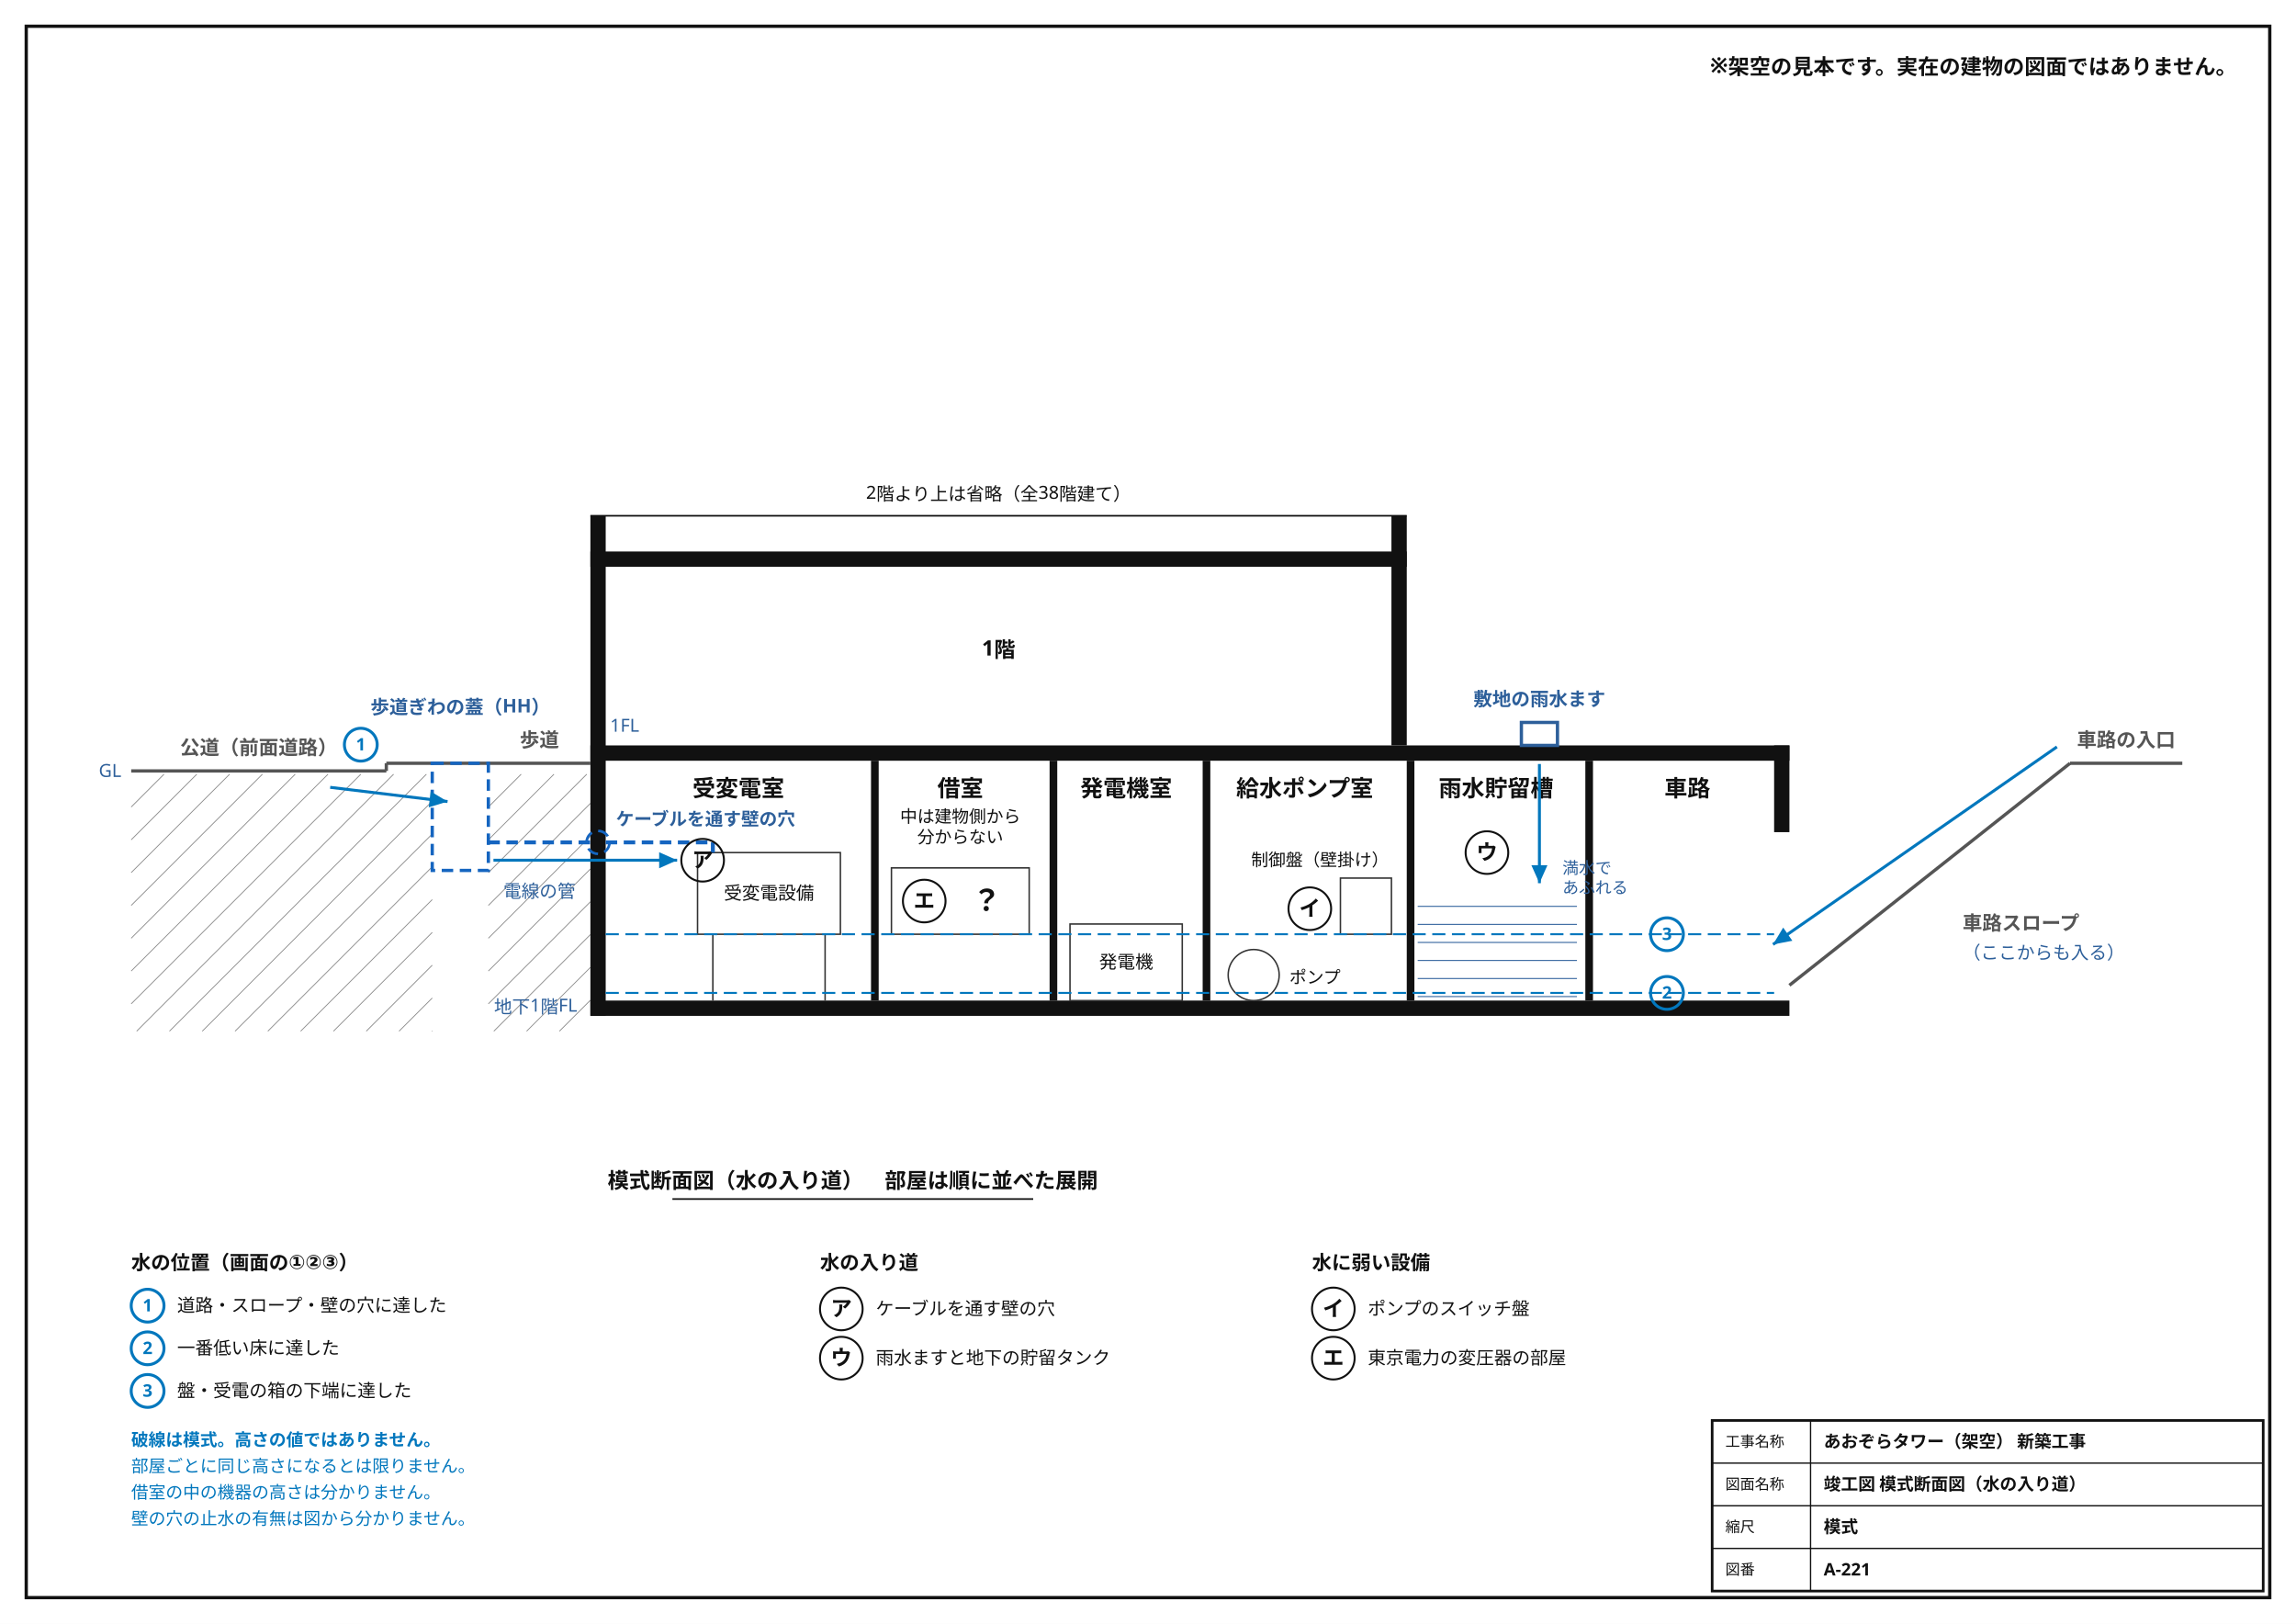
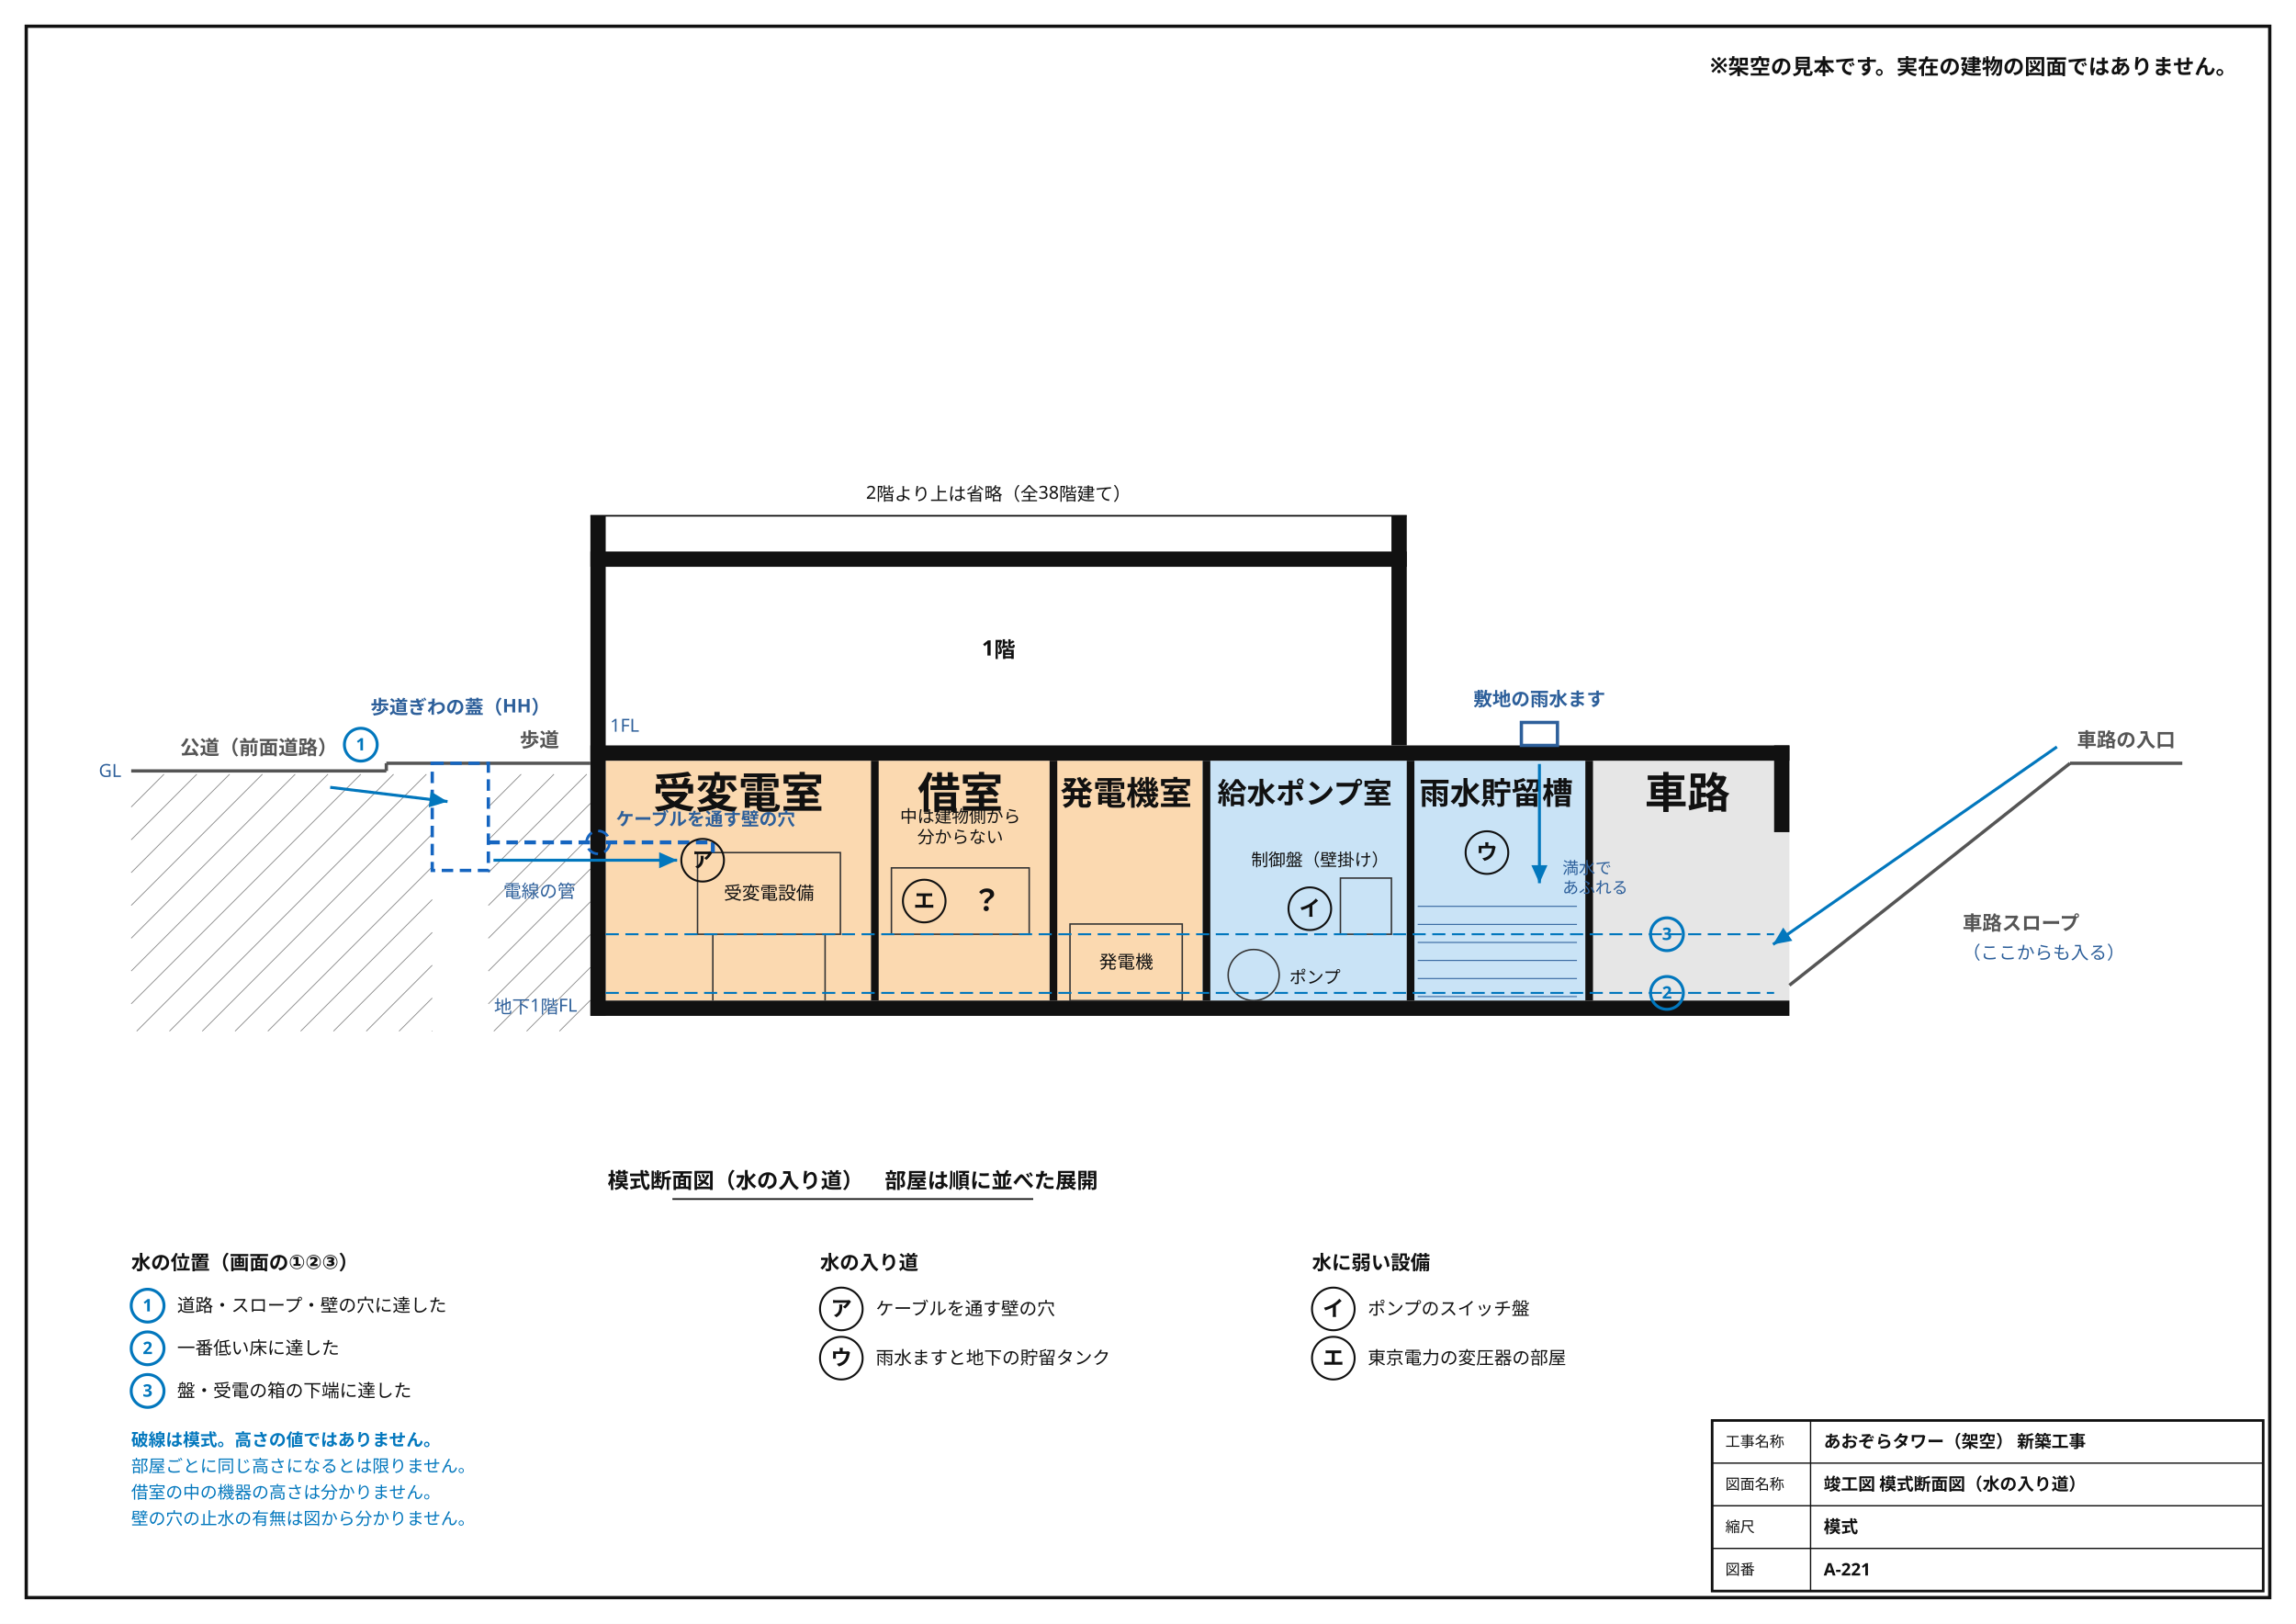
<svg xmlns="http://www.w3.org/2000/svg" viewBox="0 0 1400 990" width="1400" height="990">
  <rect width="1400" height="990" fill="#ffffff" />
  <polygon points="16.00,16.00 1384.00,16.00 1384.00,974.00 16.00,974.00" stroke="#111111" stroke-width="2" fill="none" />
  <text x="1364.00" y="44.33" font-size="13" text-anchor="end" fill="#111111" font-family="Hiragino Sans, Yu Gothic, Noto Sans JP, sans-serif" font-weight="600">※架空の見本です。実在の建物の図面ではありません。</text>
  <polygon points="1044.00,866.00 1380.00,866.00 1380.00,970.00 1044.00,970.00" stroke="#111111" stroke-width="1.6" fill="none" />
  <text x="1052.00" y="882.00" font-size="9" text-anchor="start" fill="#111111" font-family="Hiragino Sans, Yu Gothic, Noto Sans JP, sans-serif">工事名称</text>
  <text x="1112.00" y="882.50" font-size="10.5" text-anchor="start" fill="#111111" font-family="Hiragino Sans, Yu Gothic, Noto Sans JP, sans-serif" font-weight="600">あおぞらタワー（架空） 新築工事</text>
  <line x1="1044.00" y1="892.00" x2="1380.00" y2="892.00" stroke="#111111" stroke-width="0.8" fill="none" />
  <text x="1052.00" y="908.00" font-size="9" text-anchor="start" fill="#111111" font-family="Hiragino Sans, Yu Gothic, Noto Sans JP, sans-serif">図面名称</text>
  <text x="1112.00" y="908.50" font-size="10.5" text-anchor="start" fill="#111111" font-family="Hiragino Sans, Yu Gothic, Noto Sans JP, sans-serif" font-weight="600">竣工図 模式断面図（水の入り道）</text>
  <line x1="1044.00" y1="918.00" x2="1380.00" y2="918.00" stroke="#111111" stroke-width="0.8" fill="none" />
  <text x="1052.00" y="934.00" font-size="9" text-anchor="start" fill="#111111" font-family="Hiragino Sans, Yu Gothic, Noto Sans JP, sans-serif">縮尺</text>
  <text x="1112.00" y="934.50" font-size="10.5" text-anchor="start" fill="#111111" font-family="Hiragino Sans, Yu Gothic, Noto Sans JP, sans-serif" font-weight="600">模式</text>
  <line x1="1044.00" y1="944.00" x2="1380.00" y2="944.00" stroke="#111111" stroke-width="0.8" fill="none" />
  <text x="1052.00" y="960.00" font-size="9" text-anchor="start" fill="#111111" font-family="Hiragino Sans, Yu Gothic, Noto Sans JP, sans-serif">図番</text>
  <text x="1112.00" y="960.50" font-size="10.5" text-anchor="start" fill="#111111" font-family="Hiragino Sans, Yu Gothic, Noto Sans JP, sans-serif" font-weight="600">A-221</text>
  <line x1="1104.00" y1="866.00" x2="1104.00" y2="970.00" stroke="#111111" stroke-width="0.8" fill="none" />
  <line x1="80.00" y1="470.00" x2="235.56" y2="470.00" stroke="#555555" stroke-width="2" fill="none" />
  <line x1="235.56" y1="470.00" x2="235.56" y2="465.33" stroke="#555555" stroke-width="2" fill="none" />
  <line x1="235.56" y1="465.33" x2="360.00" y2="465.33" stroke="#555555" stroke-width="2" fill="none" />
  <text x="157.78" y="460.00" font-size="12" text-anchor="middle" fill="#555555" font-family="Hiragino Sans, Yu Gothic, Noto Sans JP, sans-serif" font-weight="600">公道（前面道路）</text>
  <text x="328.89" y="455.33" font-size="12" text-anchor="middle" fill="#555555" font-family="Hiragino Sans, Yu Gothic, Noto Sans JP, sans-serif" font-weight="600">歩道</text>
  <line x1="100.00" y1="472.00" x2="80.00" y2="492.00" stroke="#8a8a8a" stroke-width="0.5" fill="none" />
  <line x1="120.00" y1="472.00" x2="80.00" y2="512.00" stroke="#8a8a8a" stroke-width="0.5" fill="none" />
  <line x1="140.00" y1="472.00" x2="80.00" y2="532.00" stroke="#8a8a8a" stroke-width="0.5" fill="none" />
  <line x1="160.00" y1="472.00" x2="80.00" y2="552.00" stroke="#8a8a8a" stroke-width="0.5" fill="none" />
  <line x1="180.00" y1="472.00" x2="80.00" y2="572.00" stroke="#8a8a8a" stroke-width="0.5" fill="none" />
  <line x1="200.00" y1="472.00" x2="80.00" y2="592.00" stroke="#8a8a8a" stroke-width="0.5" fill="none" />
  <line x1="220.00" y1="472.00" x2="80.00" y2="612.00" stroke="#8a8a8a" stroke-width="0.5" fill="none" />
  <line x1="240.00" y1="472.00" x2="83.33" y2="628.67" stroke="#8a8a8a" stroke-width="0.5" fill="none" />
  <line x1="260.00" y1="472.00" x2="103.33" y2="628.67" stroke="#8a8a8a" stroke-width="0.5" fill="none" />
  <line x1="263.56" y1="488.44" x2="123.33" y2="628.67" stroke="#8a8a8a" stroke-width="0.5" fill="none" />
  <line x1="263.56" y1="508.44" x2="143.33" y2="628.67" stroke="#8a8a8a" stroke-width="0.5" fill="none" />
  <line x1="263.56" y1="528.44" x2="163.33" y2="628.67" stroke="#8a8a8a" stroke-width="0.5" fill="none" />
  <line x1="263.56" y1="548.44" x2="183.33" y2="628.67" stroke="#8a8a8a" stroke-width="0.5" fill="none" />
  <line x1="263.56" y1="568.44" x2="203.33" y2="628.67" stroke="#8a8a8a" stroke-width="0.5" fill="none" />
  <line x1="263.56" y1="588.44" x2="223.33" y2="628.67" stroke="#8a8a8a" stroke-width="0.5" fill="none" />
  <line x1="263.56" y1="608.44" x2="243.33" y2="628.67" stroke="#8a8a8a" stroke-width="0.5" fill="none" />
  <line x1="263.56" y1="628.44" x2="263.33" y2="628.67" stroke="#8a8a8a" stroke-width="0.5" fill="none" />
  <line x1="317.78" y1="472.00" x2="297.78" y2="492.00" stroke="#8a8a8a" stroke-width="0.5" fill="none" />
  <line x1="337.78" y1="472.00" x2="297.78" y2="512.00" stroke="#8a8a8a" stroke-width="0.5" fill="none" />
  <line x1="357.78" y1="472.00" x2="297.78" y2="532.00" stroke="#8a8a8a" stroke-width="0.5" fill="none" />
  <line x1="360.00" y1="489.78" x2="297.78" y2="552.00" stroke="#8a8a8a" stroke-width="0.5" fill="none" />
  <line x1="360.00" y1="509.78" x2="297.78" y2="572.00" stroke="#8a8a8a" stroke-width="0.5" fill="none" />
  <line x1="360.00" y1="529.78" x2="297.78" y2="592.00" stroke="#8a8a8a" stroke-width="0.5" fill="none" />
  <line x1="360.00" y1="549.78" x2="297.78" y2="612.00" stroke="#8a8a8a" stroke-width="0.5" fill="none" />
  <line x1="360.00" y1="569.78" x2="301.11" y2="628.67" stroke="#8a8a8a" stroke-width="0.5" fill="none" />
  <line x1="360.00" y1="589.78" x2="321.11" y2="628.67" stroke="#8a8a8a" stroke-width="0.5" fill="none" />
  <line x1="360.00" y1="609.78" x2="341.11" y2="628.67" stroke="#8a8a8a" stroke-width="0.5" fill="none" />
+   <polygon points="369.33,463.78 531.11,463.78 531.11,610.00 369.33,610.00" fill="#fbd9b0" stroke="none" />
+   <polygon points="531.11,463.78 640.00,463.78 640.00,610.00 531.11,610.00" fill="#fbd9b0" stroke="none" />
+   <polygon points="640.00,463.78 733.33,463.78 733.33,610.00 640.00,610.00" fill="#fbd9b0" stroke="none" />
+   <polygon points="733.33,463.78 857.78,463.78 857.78,610.00 733.33,610.00" fill="#c9e3f6" stroke="none" />
+   <polygon points="857.78,463.78 966.67,463.78 966.67,610.00 857.78,610.00" fill="#c9e3f6" stroke="none" />
+   <polygon points="966.67,463.78 1091.11,463.78 1091.11,610.00 966.67,610.00" fill="#e6e6e6" stroke="none" />
  <polygon points="360.00,454.44 1091.11,454.44 1091.11,463.78 360.00,463.78" fill="#111111" stroke="none" />
  <polygon points="360.00,336.22 857.78,336.22 857.78,345.56 360.00,345.56" fill="#111111" stroke="none" />
  <polygon points="360.00,610.00 1091.11,610.00 1091.11,619.33 360.00,619.33" fill="#111111" stroke="none" />
  <polygon points="360.00,314.44 369.33,314.44 369.33,619.33 360.00,619.33" fill="#111111" stroke="none" />
  <polygon points="848.44,314.44 857.78,314.44 857.78,454.44 848.44,454.44" fill="#111111" stroke="none" />
  <polygon points="1081.78,454.44 1091.11,454.44 1091.11,507.33 1081.78,507.33" fill="#111111" stroke="none" />
  <line x1="360.00" y1="314.44" x2="857.78" y2="314.44" stroke="#111111" stroke-width="1" fill="none" />
  <text x="608.89" y="304.11" font-size="11" text-anchor="middle" fill="#111111" font-family="Hiragino Sans, Yu Gothic, Noto Sans JP, sans-serif">2階より上は省略（全38階建て）</text>
  <text x="608.89" y="399.67" font-size="13" text-anchor="middle" fill="#111111" font-family="Hiragino Sans, Yu Gothic, Noto Sans JP, sans-serif" font-weight="600">1階</text>
-   <text x="450.22" y="485.56" font-size="14" text-anchor="middle" fill="#111111" font-family="Hiragino Sans, Yu Gothic, Noto Sans JP, sans-serif" font-weight="600">受変電室</text>
+   <text x="450.22" y="492.67" font-size="26" text-anchor="middle" fill="#111111" font-family="Hiragino Sans, Yu Gothic, Noto Sans JP, sans-serif" font-weight="600">受変電室</text>
  <polygon points="531.11,463.78 535.78,463.78 535.78,610.00 531.11,610.00" fill="#111111" stroke="none" />
-   <text x="585.56" y="485.56" font-size="14" text-anchor="middle" fill="#111111" font-family="Hiragino Sans, Yu Gothic, Noto Sans JP, sans-serif" font-weight="600">借室</text>
+   <text x="585.56" y="492.67" font-size="26" text-anchor="middle" fill="#111111" font-family="Hiragino Sans, Yu Gothic, Noto Sans JP, sans-serif" font-weight="600">借室</text>
  <polygon points="640.00,463.78 644.67,463.78 644.67,610.00 640.00,610.00" fill="#111111" stroke="none" />
-   <text x="686.67" y="485.56" font-size="14" text-anchor="middle" fill="#111111" font-family="Hiragino Sans, Yu Gothic, Noto Sans JP, sans-serif" font-weight="600">発電機室</text>
+   <text x="686.67" y="490.69" font-size="20.067" text-anchor="middle" fill="#111111" font-family="Hiragino Sans, Yu Gothic, Noto Sans JP, sans-serif" font-weight="600">発電機室</text>
  <polygon points="733.33,463.78 738.00,463.78 738.00,610.00 733.33,610.00" fill="#111111" stroke="none" />
-   <text x="795.56" y="485.56" font-size="14" text-anchor="middle" fill="#111111" font-family="Hiragino Sans, Yu Gothic, Noto Sans JP, sans-serif" font-weight="600">給水ポンプ室</text>
+   <text x="795.56" y="489.95" font-size="17.837" text-anchor="middle" fill="#111111" font-family="Hiragino Sans, Yu Gothic, Noto Sans JP, sans-serif" font-weight="600">給水ポンプ室</text>
  <polygon points="857.78,463.78 862.44,463.78 862.44,610.00 857.78,610.00" fill="#111111" stroke="none" />
-   <text x="912.22" y="485.56" font-size="14" text-anchor="middle" fill="#111111" font-family="Hiragino Sans, Yu Gothic, Noto Sans JP, sans-serif" font-weight="600">雨水貯留槽</text>
+   <text x="912.22" y="490.24" font-size="18.729" text-anchor="middle" fill="#111111" font-family="Hiragino Sans, Yu Gothic, Noto Sans JP, sans-serif" font-weight="600">雨水貯留槽</text>
  <polygon points="966.67,463.78 971.33,463.78 971.33,610.00 966.67,610.00" fill="#111111" stroke="none" />
-   <text x="1028.89" y="485.56" font-size="14" text-anchor="middle" fill="#111111" font-family="Hiragino Sans, Yu Gothic, Noto Sans JP, sans-serif" font-weight="600">車路</text>
+   <text x="1028.89" y="492.67" font-size="26" text-anchor="middle" fill="#111111" font-family="Hiragino Sans, Yu Gothic, Noto Sans JP, sans-serif" font-weight="600">車路</text>
  <text x="372.00" y="446.11" font-size="11" text-anchor="start" fill="#2d5f9a" font-family="Hiragino Sans, Yu Gothic, Noto Sans JP, sans-serif">1FL</text>
  <text x="352.00" y="617.67" font-size="11" text-anchor="end" fill="#2d5f9a" font-family="Hiragino Sans, Yu Gothic, Noto Sans JP, sans-serif">地下1階FL</text>
  <text x="74.00" y="473.67" font-size="11" text-anchor="end" fill="#2d5f9a" font-family="Hiragino Sans, Yu Gothic, Noto Sans JP, sans-serif">GL</text>
  <polygon points="425.33,519.78 512.44,519.78 512.44,569.56 425.33,569.56" stroke="#333333" stroke-width="0.9" fill="none" />
  <line x1="434.67" y1="569.56" x2="434.67" y2="610.00" stroke="#333333" stroke-width="0.9" fill="none" />
  <line x1="503.11" y1="569.56" x2="503.11" y2="610.00" stroke="#333333" stroke-width="0.9" fill="none" />
  <text x="468.89" y="548.33" font-size="11" text-anchor="middle" fill="#111111" font-family="Hiragino Sans, Yu Gothic, Noto Sans JP, sans-serif">受変電設備</text>
  <polygon points="543.56,529.11 627.56,529.11 627.56,569.56 543.56,569.56" stroke="#333333" stroke-width="0.9" fill="none" />
  <text x="601.56" y="555.33" font-size="18" text-anchor="middle" fill="#111111" font-family="Hiragino Sans, Yu Gothic, Noto Sans JP, sans-serif" font-weight="600">？</text>
  <text x="585.56" y="501.47" font-size="10.5" text-anchor="middle" fill="#111111" font-family="Hiragino Sans, Yu Gothic, Noto Sans JP, sans-serif">中は建物側から</text>
  <text x="585.56" y="513.97" font-size="10.5" text-anchor="middle" fill="#111111" font-family="Hiragino Sans, Yu Gothic, Noto Sans JP, sans-serif">分からない</text>
  <circle cx="764.44" cy="594.44" r="15.56" stroke="#333333" stroke-width="0.9" fill="none" />
  <text x="786.22" y="599.50" font-size="10.5" text-anchor="start" fill="#111111" font-family="Hiragino Sans, Yu Gothic, Noto Sans JP, sans-serif">ポンプ</text>
  <polygon points="817.33,535.33 848.44,535.33 848.44,569.56 817.33,569.56" stroke="#333333" stroke-width="0.9" fill="none" />
  <text x="804.89" y="527.94" font-size="10.5" text-anchor="middle" fill="#111111" font-family="Hiragino Sans, Yu Gothic, Noto Sans JP, sans-serif">制御盤（壁掛け）</text>
  <polygon points="652.44,563.33 720.89,563.33 720.89,610.00 652.44,610.00" stroke="#333333" stroke-width="0.9" fill="none" />
  <text x="686.67" y="590.33" font-size="11" text-anchor="middle" fill="#111111" font-family="Hiragino Sans, Yu Gothic, Noto Sans JP, sans-serif">発電機</text>
  <line x1="864.44" y1="552.56" x2="961.56" y2="552.56" stroke="#2d5f9a" stroke-width="0.6" fill="none" />
  <line x1="864.44" y1="563.56" x2="961.56" y2="563.56" stroke="#2d5f9a" stroke-width="0.6" fill="none" />
  <line x1="864.44" y1="574.56" x2="961.56" y2="574.56" stroke="#2d5f9a" stroke-width="0.6" fill="none" />
  <line x1="864.44" y1="585.56" x2="961.56" y2="585.56" stroke="#2d5f9a" stroke-width="0.6" fill="none" />
  <line x1="864.44" y1="596.56" x2="961.56" y2="596.56" stroke="#2d5f9a" stroke-width="0.6" fill="none" />
  <line x1="864.44" y1="607.56" x2="961.56" y2="607.56" stroke="#2d5f9a" stroke-width="0.6" fill="none" />
  <polygon points="263.56,465.33 297.78,465.33 297.78,530.67 263.56,530.67" stroke="#1565c0" stroke-width="2" stroke-dasharray="7 4" fill="none" />
  <text x="280.67" y="435.17" font-size="11.5" text-anchor="middle" fill="#2d5f9a" font-family="Hiragino Sans, Yu Gothic, Noto Sans JP, sans-serif" font-weight="600">歩道ぎわの蓋（HH）</text>
  <line x1="297.78" y1="513.56" x2="360.00" y2="513.56" stroke="#1565c0" stroke-width="2.4" stroke-dasharray="7 4" fill="none" />
  <text x="328.89" y="547.22" font-size="11" text-anchor="middle" fill="#2d5f9a" font-family="Hiragino Sans, Yu Gothic, Noto Sans JP, sans-serif">電線の管</text>
  <circle cx="364.67" cy="513.56" r="7.00" stroke="#1565c0" stroke-width="1.6" stroke-dasharray="7 4" fill="none" />
  <line x1="369.33" y1="513.56" x2="434.67" y2="513.56" stroke="#1565c0" stroke-width="2.4" stroke-dasharray="7 4" fill="none" />
  <line x1="434.67" y1="513.56" x2="434.67" y2="519.78" stroke="#1565c0" stroke-width="2.4" stroke-dasharray="7 4" fill="none" />
  <text x="375.56" y="503.22" font-size="11" text-anchor="start" fill="#2d5f9a" font-family="Hiragino Sans, Yu Gothic, Noto Sans JP, sans-serif" font-weight="600">ケーブルを通す壁の穴</text>
  <line x1="201.33" y1="480.00" x2="272.89" y2="488.67" stroke="#0277bd" stroke-width="1.8" fill="none" />
  <polygon points="272.89,488.67 261.42,492.21 262.60,482.49" fill="#0277bd" stroke="none" />
  <line x1="300.89" y1="524.44" x2="412.89" y2="524.44" stroke="#0277bd" stroke-width="1.8" fill="none" />
  <polygon points="412.89,524.44 401.93,529.34 401.93,519.55" fill="#0277bd" stroke="none" />
  <circle cx="428.44" cy="524.44" r="13.00" stroke="#111111" stroke-width="1.2" fill="none" />
  <text x="428.44" y="528.78" font-size="13" text-anchor="middle" fill="#111111" font-family="Hiragino Sans, Yu Gothic, Noto Sans JP, sans-serif" font-weight="600">ア</text>
  <circle cx="563.56" cy="549.33" r="13.00" stroke="#111111" stroke-width="1.2" fill="none" />
  <text x="563.56" y="553.67" font-size="13" text-anchor="middle" fill="#111111" font-family="Hiragino Sans, Yu Gothic, Noto Sans JP, sans-serif" font-weight="600">エ</text>
  <circle cx="798.67" cy="554.00" r="13.00" stroke="#111111" stroke-width="1.2" fill="none" />
  <text x="798.67" y="558.33" font-size="13" text-anchor="middle" fill="#111111" font-family="Hiragino Sans, Yu Gothic, Noto Sans JP, sans-serif" font-weight="600">イ</text>
  <line x1="1091.11" y1="600.67" x2="1262.22" y2="465.33" stroke="#555555" stroke-width="2" fill="none" />
  <line x1="1262.22" y1="465.33" x2="1330.67" y2="465.33" stroke="#555555" stroke-width="2" fill="none" />
  <text x="1296.44" y="455.33" font-size="12" text-anchor="middle" fill="#555555" font-family="Hiragino Sans, Yu Gothic, Noto Sans JP, sans-serif" font-weight="600">車路の入口</text>
  <text x="1196.67" y="567.00" font-size="12" text-anchor="start" fill="#555555" font-family="Hiragino Sans, Yu Gothic, Noto Sans JP, sans-serif" font-weight="600">車路スロープ</text>
  <line x1="1254.22" y1="455.33" x2="1081.11" y2="575.78" stroke="#0277bd" stroke-width="1.8" fill="none" />
  <polygon points="1081.11,575.78 1087.31,565.50 1092.90,573.54" fill="#0277bd" stroke="none" />
  <polygon points="927.67,440.44 949.67,440.44 949.67,454.44 927.67,454.44" stroke="#2d5f9a" stroke-width="2" fill="none" />
  <text x="938.67" y="430.28" font-size="11.5" text-anchor="middle" fill="#2d5f9a" font-family="Hiragino Sans, Yu Gothic, Noto Sans JP, sans-serif" font-weight="600">敷地の雨水ます</text>
  <line x1="938.67" y1="465.78" x2="938.67" y2="538.44" stroke="#0277bd" stroke-width="1.8" fill="none" />
  <polygon points="938.67,538.44 933.77,527.49 943.56,527.49" fill="#0277bd" stroke="none" />
  <circle cx="906.67" cy="519.78" r="13.00" stroke="#111111" stroke-width="1.2" fill="none" />
  <text x="906.67" y="524.11" font-size="13" text-anchor="middle" fill="#111111" font-family="Hiragino Sans, Yu Gothic, Noto Sans JP, sans-serif" font-weight="600">ウ</text>
  <text x="952.67" y="532.67" font-size="10" text-anchor="start" fill="#2d5f9a" font-family="Hiragino Sans, Yu Gothic, Noto Sans JP, sans-serif">満水で</text>
  <text x="952.67" y="544.67" font-size="10" text-anchor="start" fill="#2d5f9a" font-family="Hiragino Sans, Yu Gothic, Noto Sans JP, sans-serif">あふれる</text>
  <text x="1196.67" y="584.67" font-size="11" text-anchor="start" fill="#2d5f9a" font-family="Hiragino Sans, Yu Gothic, Noto Sans JP, sans-serif">（ここからも入る）</text>
  <line x1="369.33" y1="605.33" x2="1081.78" y2="605.33" stroke="#0277bd" stroke-width="1.2" stroke-dasharray="8 4" fill="none" />
  <circle cx="1016.44" cy="605.33" r="10.00" stroke="#0277bd" stroke-width="1.8" fill="none" />
  <text x="1016.44" y="608.83" font-size="10.5" text-anchor="middle" fill="#0277bd" font-family="Hiragino Sans, Yu Gothic, Noto Sans JP, sans-serif" font-weight="600">2</text>
  <line x1="369.33" y1="569.56" x2="1081.78" y2="569.56" stroke="#0277bd" stroke-width="1.2" stroke-dasharray="8 4" fill="none" />
  <circle cx="1016.44" cy="569.56" r="10.00" stroke="#0277bd" stroke-width="1.8" fill="none" />
  <text x="1016.44" y="573.06" font-size="10.5" text-anchor="middle" fill="#0277bd" font-family="Hiragino Sans, Yu Gothic, Noto Sans JP, sans-serif" font-weight="600">3</text>
  <circle cx="220.00" cy="454.00" r="10.00" stroke="#0277bd" stroke-width="1.8" fill="none" />
  <text x="220.00" y="457.50" font-size="10.5" text-anchor="middle" fill="#0277bd" font-family="Hiragino Sans, Yu Gothic, Noto Sans JP, sans-serif" font-weight="600">1</text>
  <text x="520.00" y="724.33" font-size="13" text-anchor="middle" fill="#111111" font-family="Hiragino Sans, Yu Gothic, Noto Sans JP, sans-serif" font-weight="600">模式断面図（水の入り道）　部屋は順に並べた展開</text>
  <line x1="410.00" y1="731.00" x2="630.00" y2="731.00" stroke="#111111" stroke-width="1" fill="none" />
  <text x="80.00" y="774.00" font-size="12" text-anchor="start" fill="#111111" font-family="Hiragino Sans, Yu Gothic, Noto Sans JP, sans-serif" font-weight="600">水の位置（画面の①②③）</text>
  <circle cx="90.00" cy="796.00" r="10.00" stroke="#0277bd" stroke-width="1.8" fill="none" />
  <text x="90.00" y="799.50" font-size="10.5" text-anchor="middle" fill="#0277bd" font-family="Hiragino Sans, Yu Gothic, Noto Sans JP, sans-serif" font-weight="600">1</text>
  <text x="108.00" y="799.67" font-size="11" text-anchor="start" fill="#111111" font-family="Hiragino Sans, Yu Gothic, Noto Sans JP, sans-serif">道路・スロープ・壁の穴に達した</text>
  <circle cx="90.00" cy="822.00" r="10.00" stroke="#0277bd" stroke-width="1.8" fill="none" />
  <text x="90.00" y="825.50" font-size="10.5" text-anchor="middle" fill="#0277bd" font-family="Hiragino Sans, Yu Gothic, Noto Sans JP, sans-serif" font-weight="600">2</text>
  <text x="108.00" y="825.67" font-size="11" text-anchor="start" fill="#111111" font-family="Hiragino Sans, Yu Gothic, Noto Sans JP, sans-serif">一番低い床に達した</text>
  <circle cx="90.00" cy="848.00" r="10.00" stroke="#0277bd" stroke-width="1.8" fill="none" />
  <text x="90.00" y="851.50" font-size="10.5" text-anchor="middle" fill="#0277bd" font-family="Hiragino Sans, Yu Gothic, Noto Sans JP, sans-serif" font-weight="600">3</text>
  <text x="108.00" y="851.67" font-size="11" text-anchor="start" fill="#111111" font-family="Hiragino Sans, Yu Gothic, Noto Sans JP, sans-serif">盤・受電の箱の下端に達した</text>
  <text x="80.00" y="881.50" font-size="10.5" text-anchor="start" fill="#0277bd" font-family="Hiragino Sans, Yu Gothic, Noto Sans JP, sans-serif" font-weight="600">破線は模式。高さの値ではありません。</text>
  <text x="80.00" y="897.50" font-size="10.5" text-anchor="start" fill="#0277bd" font-family="Hiragino Sans, Yu Gothic, Noto Sans JP, sans-serif">部屋ごとに同じ高さになるとは限りません。</text>
  <text x="80.00" y="913.50" font-size="10.5" text-anchor="start" fill="#0277bd" font-family="Hiragino Sans, Yu Gothic, Noto Sans JP, sans-serif">借室の中の機器の高さは分かりません。</text>
  <text x="80.00" y="929.50" font-size="10.5" text-anchor="start" fill="#0277bd" font-family="Hiragino Sans, Yu Gothic, Noto Sans JP, sans-serif">壁の穴の止水の有無は図から分かりません。</text>
  <text x="500.00" y="774.00" font-size="12" text-anchor="start" fill="#111111" font-family="Hiragino Sans, Yu Gothic, Noto Sans JP, sans-serif" font-weight="600">水の入り道</text>
  <circle cx="513.00" cy="798.00" r="13.00" stroke="#111111" stroke-width="1.2" fill="none" />
  <text x="513.00" y="802.33" font-size="13" text-anchor="middle" fill="#111111" font-family="Hiragino Sans, Yu Gothic, Noto Sans JP, sans-serif" font-weight="600">ア</text>
  <text x="534.00" y="801.67" font-size="11" text-anchor="start" fill="#111111" font-family="Hiragino Sans, Yu Gothic, Noto Sans JP, sans-serif">ケーブルを通す壁の穴</text>
  <circle cx="513.00" cy="828.00" r="13.00" stroke="#111111" stroke-width="1.2" fill="none" />
  <text x="513.00" y="832.33" font-size="13" text-anchor="middle" fill="#111111" font-family="Hiragino Sans, Yu Gothic, Noto Sans JP, sans-serif" font-weight="600">ウ</text>
  <text x="534.00" y="831.67" font-size="11" text-anchor="start" fill="#111111" font-family="Hiragino Sans, Yu Gothic, Noto Sans JP, sans-serif">雨水ますと地下の貯留タンク</text>
  <text x="800.00" y="774.00" font-size="12" text-anchor="start" fill="#111111" font-family="Hiragino Sans, Yu Gothic, Noto Sans JP, sans-serif" font-weight="600">水に弱い設備</text>
  <circle cx="813.00" cy="798.00" r="13.00" stroke="#111111" stroke-width="1.2" fill="none" />
  <text x="813.00" y="802.33" font-size="13" text-anchor="middle" fill="#111111" font-family="Hiragino Sans, Yu Gothic, Noto Sans JP, sans-serif" font-weight="600">イ</text>
  <text x="834.00" y="801.67" font-size="11" text-anchor="start" fill="#111111" font-family="Hiragino Sans, Yu Gothic, Noto Sans JP, sans-serif">ポンプのスイッチ盤</text>
  <circle cx="813.00" cy="828.00" r="13.00" stroke="#111111" stroke-width="1.2" fill="none" />
  <text x="813.00" y="832.33" font-size="13" text-anchor="middle" fill="#111111" font-family="Hiragino Sans, Yu Gothic, Noto Sans JP, sans-serif" font-weight="600">エ</text>
  <text x="834.00" y="831.67" font-size="11" text-anchor="start" fill="#111111" font-family="Hiragino Sans, Yu Gothic, Noto Sans JP, sans-serif">東京電力の変圧器の部屋</text>
</svg>
